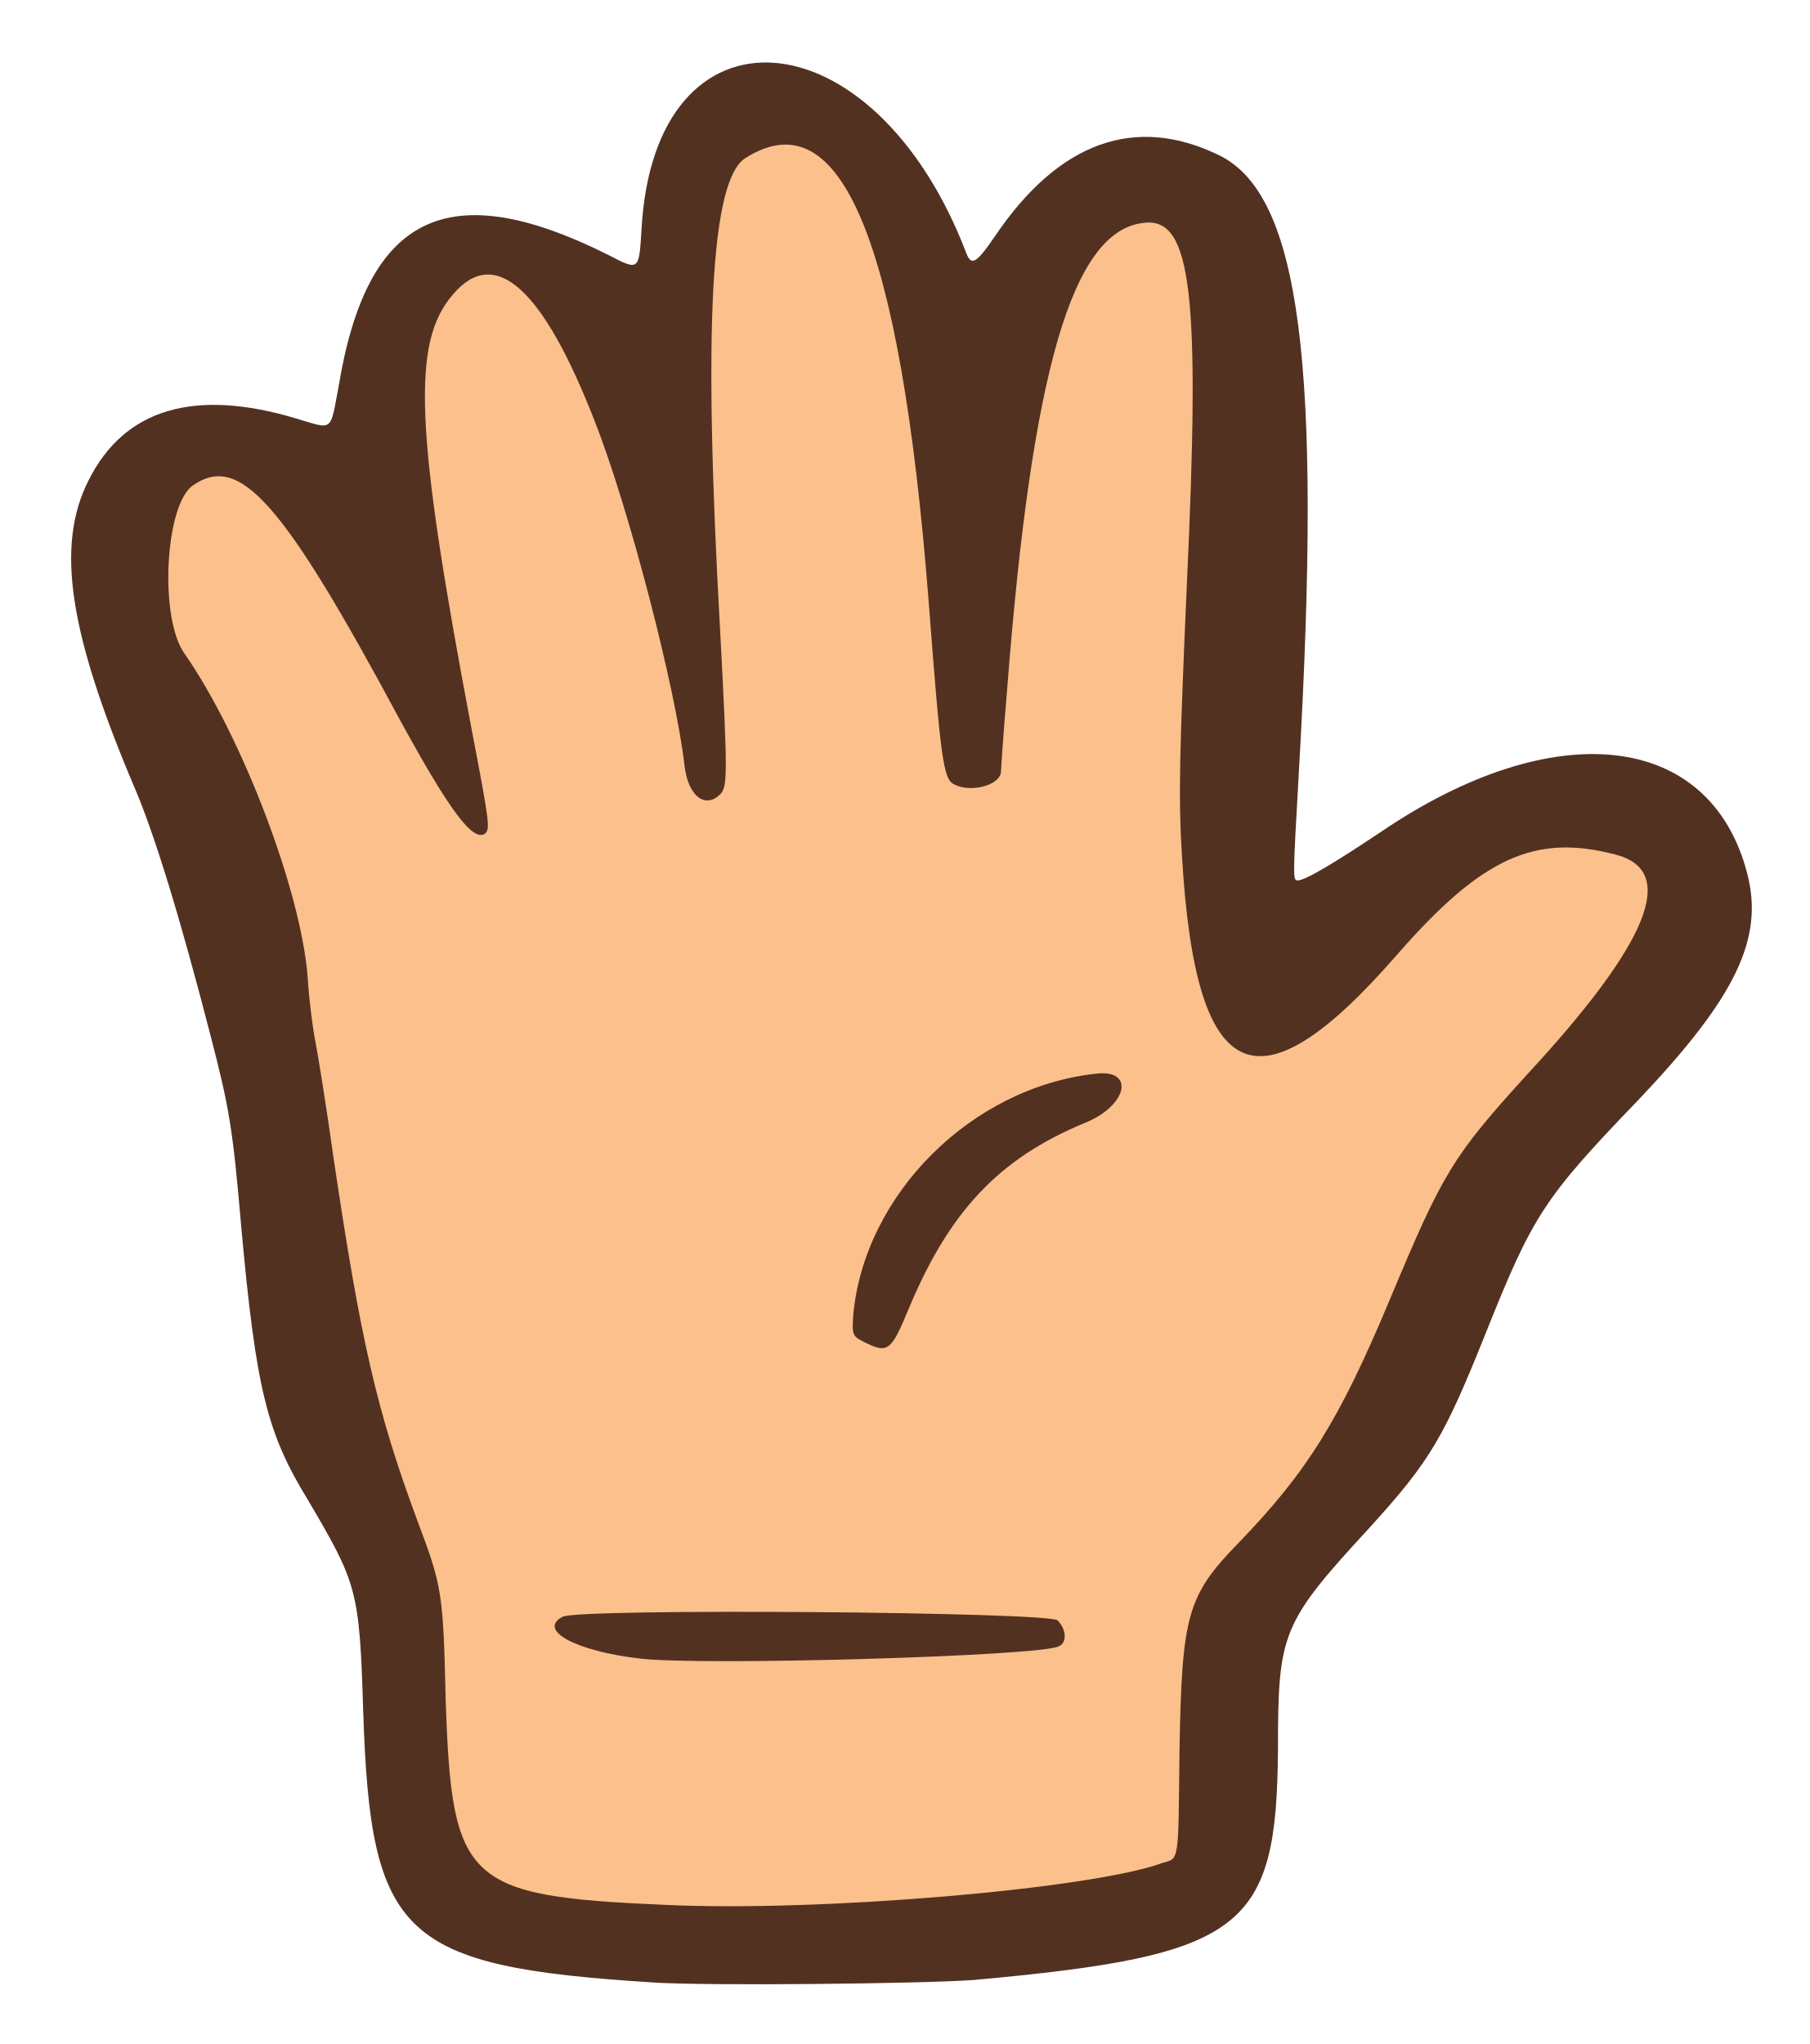
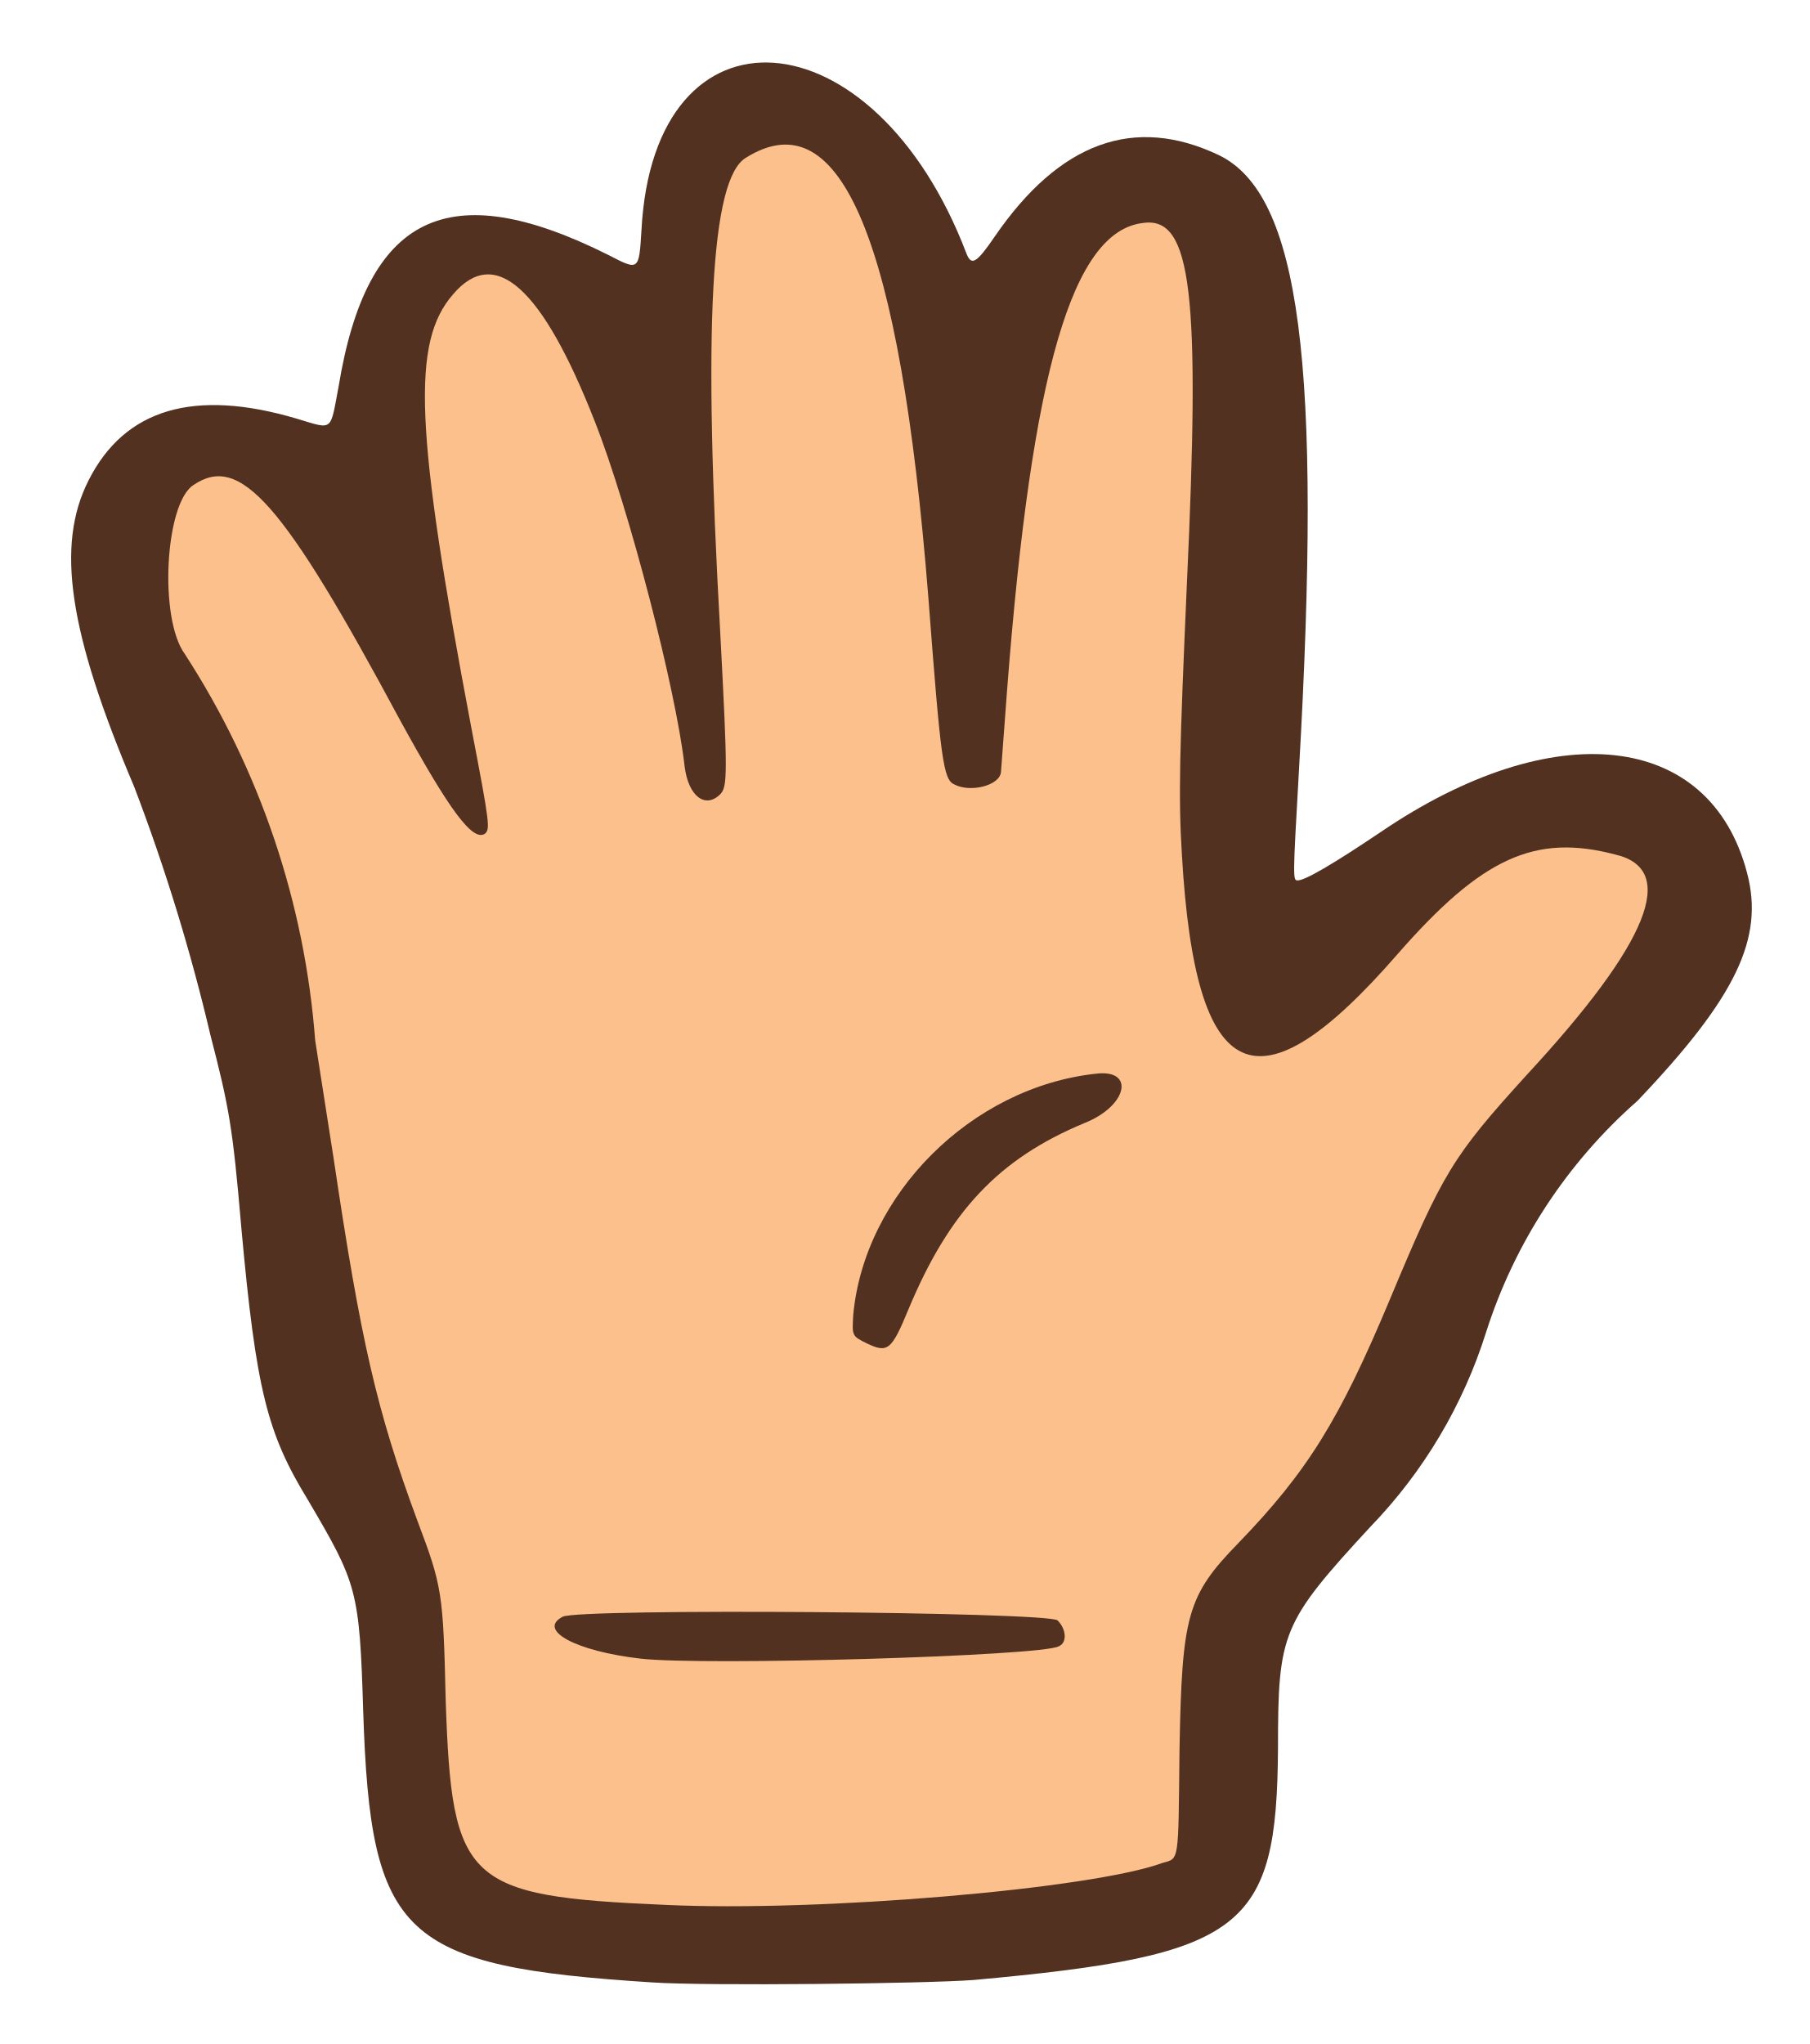
- <svg xmlns="http://www.w3.org/2000/svg" viewBox="0 0 147 166" width="147" height="166">
-   <path class="c-outline" fill="#533121" d="M53 161C32.6 159.7 30.1 157.3 29.5 139C29.2 129.1 29 128.6 25 121.8C21.7 116.4 20.8 112.9 19.6 99.7C18.9 91.5 18.6 89.9 17.1 84.1C14.6 74.4 12.5 67.6 10.9 63.9C5.6 51.4 4.5 44.3 7.2 39C10.1 33.2 15.8 31.5 24.1 34C27.1 34.9 26.8 35.1 27.5 31.4C29.8 17.4 36.4 14.2 49.4 20.7C51.9 22 51.9 22 52.1 18.7C53.1 -0.4 71 0.9 78.5 20.6C78.9 21.6 79.3 21.4 80.8 19.2C86 11.5 92.2 9.3 99 12.6C105.6 15.8 107.4 29.5 105.5 62.6C105 71.4 105 71.5 105.4 71.5C106 71.5 108.2 70.2 112.1 67.6C126.2 58 138.9 59.4 141.9 70.9C143.3 76.2 141 81 133 89.4C125.4 97.3 124.5 98.7 120.7 108.2C117.3 116.7 116.2 118.6 111.3 124C104.1 131.8 103.8 132.6 103.8 142C103.7 156.7 101.1 158.8 79.1 160.8C75.2 161.1 57.4 161.3 53 161Z" />
-   <path class="c-skin" fill="#fbc08c" d="M54 154.7C37.8 154 36.7 152.9 36.2 138.1C36 129.3 35.9 128.8 33.9 123.5C30.6 114.6 29.3 108.9 27.1 94.1C26.5 89.8 25.8 85.5 25.6 84.5C25.4 83.5 25.1 81.2 25 79.5C24.5 72.4 19.6 59.7 15 53.1C12.9 50.2 13.4 40.9 15.7 39.4C19.5 36.8 23 40.8 32.5 58.5C36.5 65.8 38.4 68.4 39.4 67.7C39.8 67.3 39.8 67 38.3 59.2C33.7 34.9 33.4 27.8 36.8 23.9C40.2 19.9 44.1 23.4 48.3 34.2C51.1 41.3 54.9 56 55.6 62.2C55.9 64.7 57.3 65.7 58.5 64.5C59.1 63.9 59.1 62.8 58.5 51.4C57.1 26.6 57.7 14.5 60.6 12.8C68.3 8 73.1 19.5 75.4 48.5C76.4 61.6 76.6 63.3 77.5 63.7C78.8 64.4 81.2 63.8 81.3 62.7C81.3 62.5 81.5 59.5 81.8 56C83.8 30.1 87.1 18.7 92.9 18.1C96.8 17.6 97.5 23.9 96.4 47.4C95.8 61.1 95.7 64.7 96 69.5C97.1 88.3 102.1 90.6 113.5 77.5C120.4 69.6 124.7 67.7 131.2 69.4C136.3 70.7 134 76.5 124 87.3C118 93.9 117.2 95.2 112.9 105.5C108.8 115.3 106.2 119.5 100.6 125.3C96.4 129.6 96 131.2 95.8 142.1C95.7 151.4 95.8 150.9 94.4 151.3C88.7 153.4 66.6 155.3 54 154.7Z" />
-   <path class="c-outline" fill="#533121" d="M70.4 109.1C69.2 108.5 69.2 108.5 69.3 106.8C70.2 97 78.9 88.3 89 87.2C92.2 86.8 91.6 89.8 88.1 91.2C81.1 94.1 77.1 98.4 73.8 106.3C72.4 109.7 72.1 109.9 70.4 109.1Z" />
-   <path class="c-outline" fill="#533121" d="M52 134.7C46.8 134.1 43.6 132.4 45.7 131.3C47 130.6 85.2 130.9 85.9 131.6C86.6 132.3 86.7 133.4 86 133.7C84.6 134.5 57.1 135.3 52 134.7Z" />
+ <svg xmlns="http://www.w3.org/2000/svg" width="147" height="166" viewBox="0 0 147 166">
+   <path fill="#533121" d="M53 161c-20.4-1.3-22.9-3.7-23.5-22-.3-9.9-.5-10.4-4.5-17.2-3.3-5.4-4.2-8.9-5.4-22.1-.7-8.2-1-9.8-2.5-15.6a158 158 0 0 0-6.2-20.2C5.6 51.4 4.5 44.3 7.2 39q4.4-8.7 16.9-5c3 .9 2.7 1.1 3.4-2.6 2.3-14 8.9-17.2 21.9-10.7 2.5 1.3 2.5 1.3 2.7-2C53.1-.4 71 .9 78.5 20.6c.4 1 .8.8 2.3-1.4Q88.7 7.7 99 12.6c6.6 3.2 8.4 16.9 6.5 50-.5 8.8-.5 8.9-.1 8.9q.9 0 6.7-3.9c14.1-9.6 26.8-8.2 29.8 3.3 1.4 5.3-.9 10.1-8.9 18.5a42 42 0 0 0-12.3 18.8 40 40 0 0 1-9.4 15.8c-7.2 7.8-7.5 8.6-7.5 18-.1 14.7-2.7 16.8-24.7 18.8-3.9.3-21.7.5-26.1.2" class="c-outline" />
+   <path fill="#fbc08c" d="M54 154.7c-16.2-.7-17.3-1.8-17.8-16.6-.2-8.8-.3-9.3-2.3-14.6-3.3-8.9-4.6-14.6-6.8-29.4l-1.5-9.6A67 67 0 0 0 15 53.1c-2.1-2.9-1.6-12.2.7-13.7 3.8-2.6 7.3 1.4 16.8 19.1 4 7.3 5.9 9.9 6.9 9.2.4-.4.4-.7-1.1-8.5-4.6-24.3-4.9-31.4-1.5-35.3q5.1-6 11.5 10.3c2.8 7.1 6.6 21.8 7.3 28 .3 2.5 1.7 3.5 2.9 2.3.6-.6.6-1.7 0-13.1-1.4-24.8-.8-36.9 2.1-38.6 7.7-4.8 12.5 6.7 14.8 35.7 1 13.1 1.2 14.8 2.1 15.2 1.3.7 3.7.1 3.8-1l.5-6.7c2-25.9 5.3-37.3 11.1-37.9 3.9-.5 4.6 5.8 3.5 29.3-.6 13.7-.7 17.3-.4 22.1 1.1 18.8 6.1 21.1 17.5 8 6.9-7.9 11.2-9.8 17.7-8.1q7.7 1.8-7.2 17.9c-6 6.6-6.8 7.9-11.1 18.2-4.1 9.8-6.7 14-12.3 19.8-4.2 4.3-4.6 5.9-4.8 16.8-.1 9.3 0 8.8-1.4 9.2-5.7 2.1-27.8 4-40.4 3.4" class="c-skin" />
+   <path fill="#533121" d="M70.4 109.1c-1.2-.6-1.2-.6-1.1-2.3.9-9.8 9.6-18.5 19.7-19.6 3.2-.4 2.6 2.6-.9 4-7 2.9-11 7.2-14.3 15.1-1.4 3.4-1.7 3.6-3.4 2.8" class="c-outline" />
+   <path fill="#533121" d="M52 134.7c-5.2-.6-8.4-2.3-6.3-3.4 1.3-.7 39.5-.4 40.2.3s.8 1.8.1 2.1c-1.4.8-28.9 1.6-34 1" class="c-outline" />
</svg>
